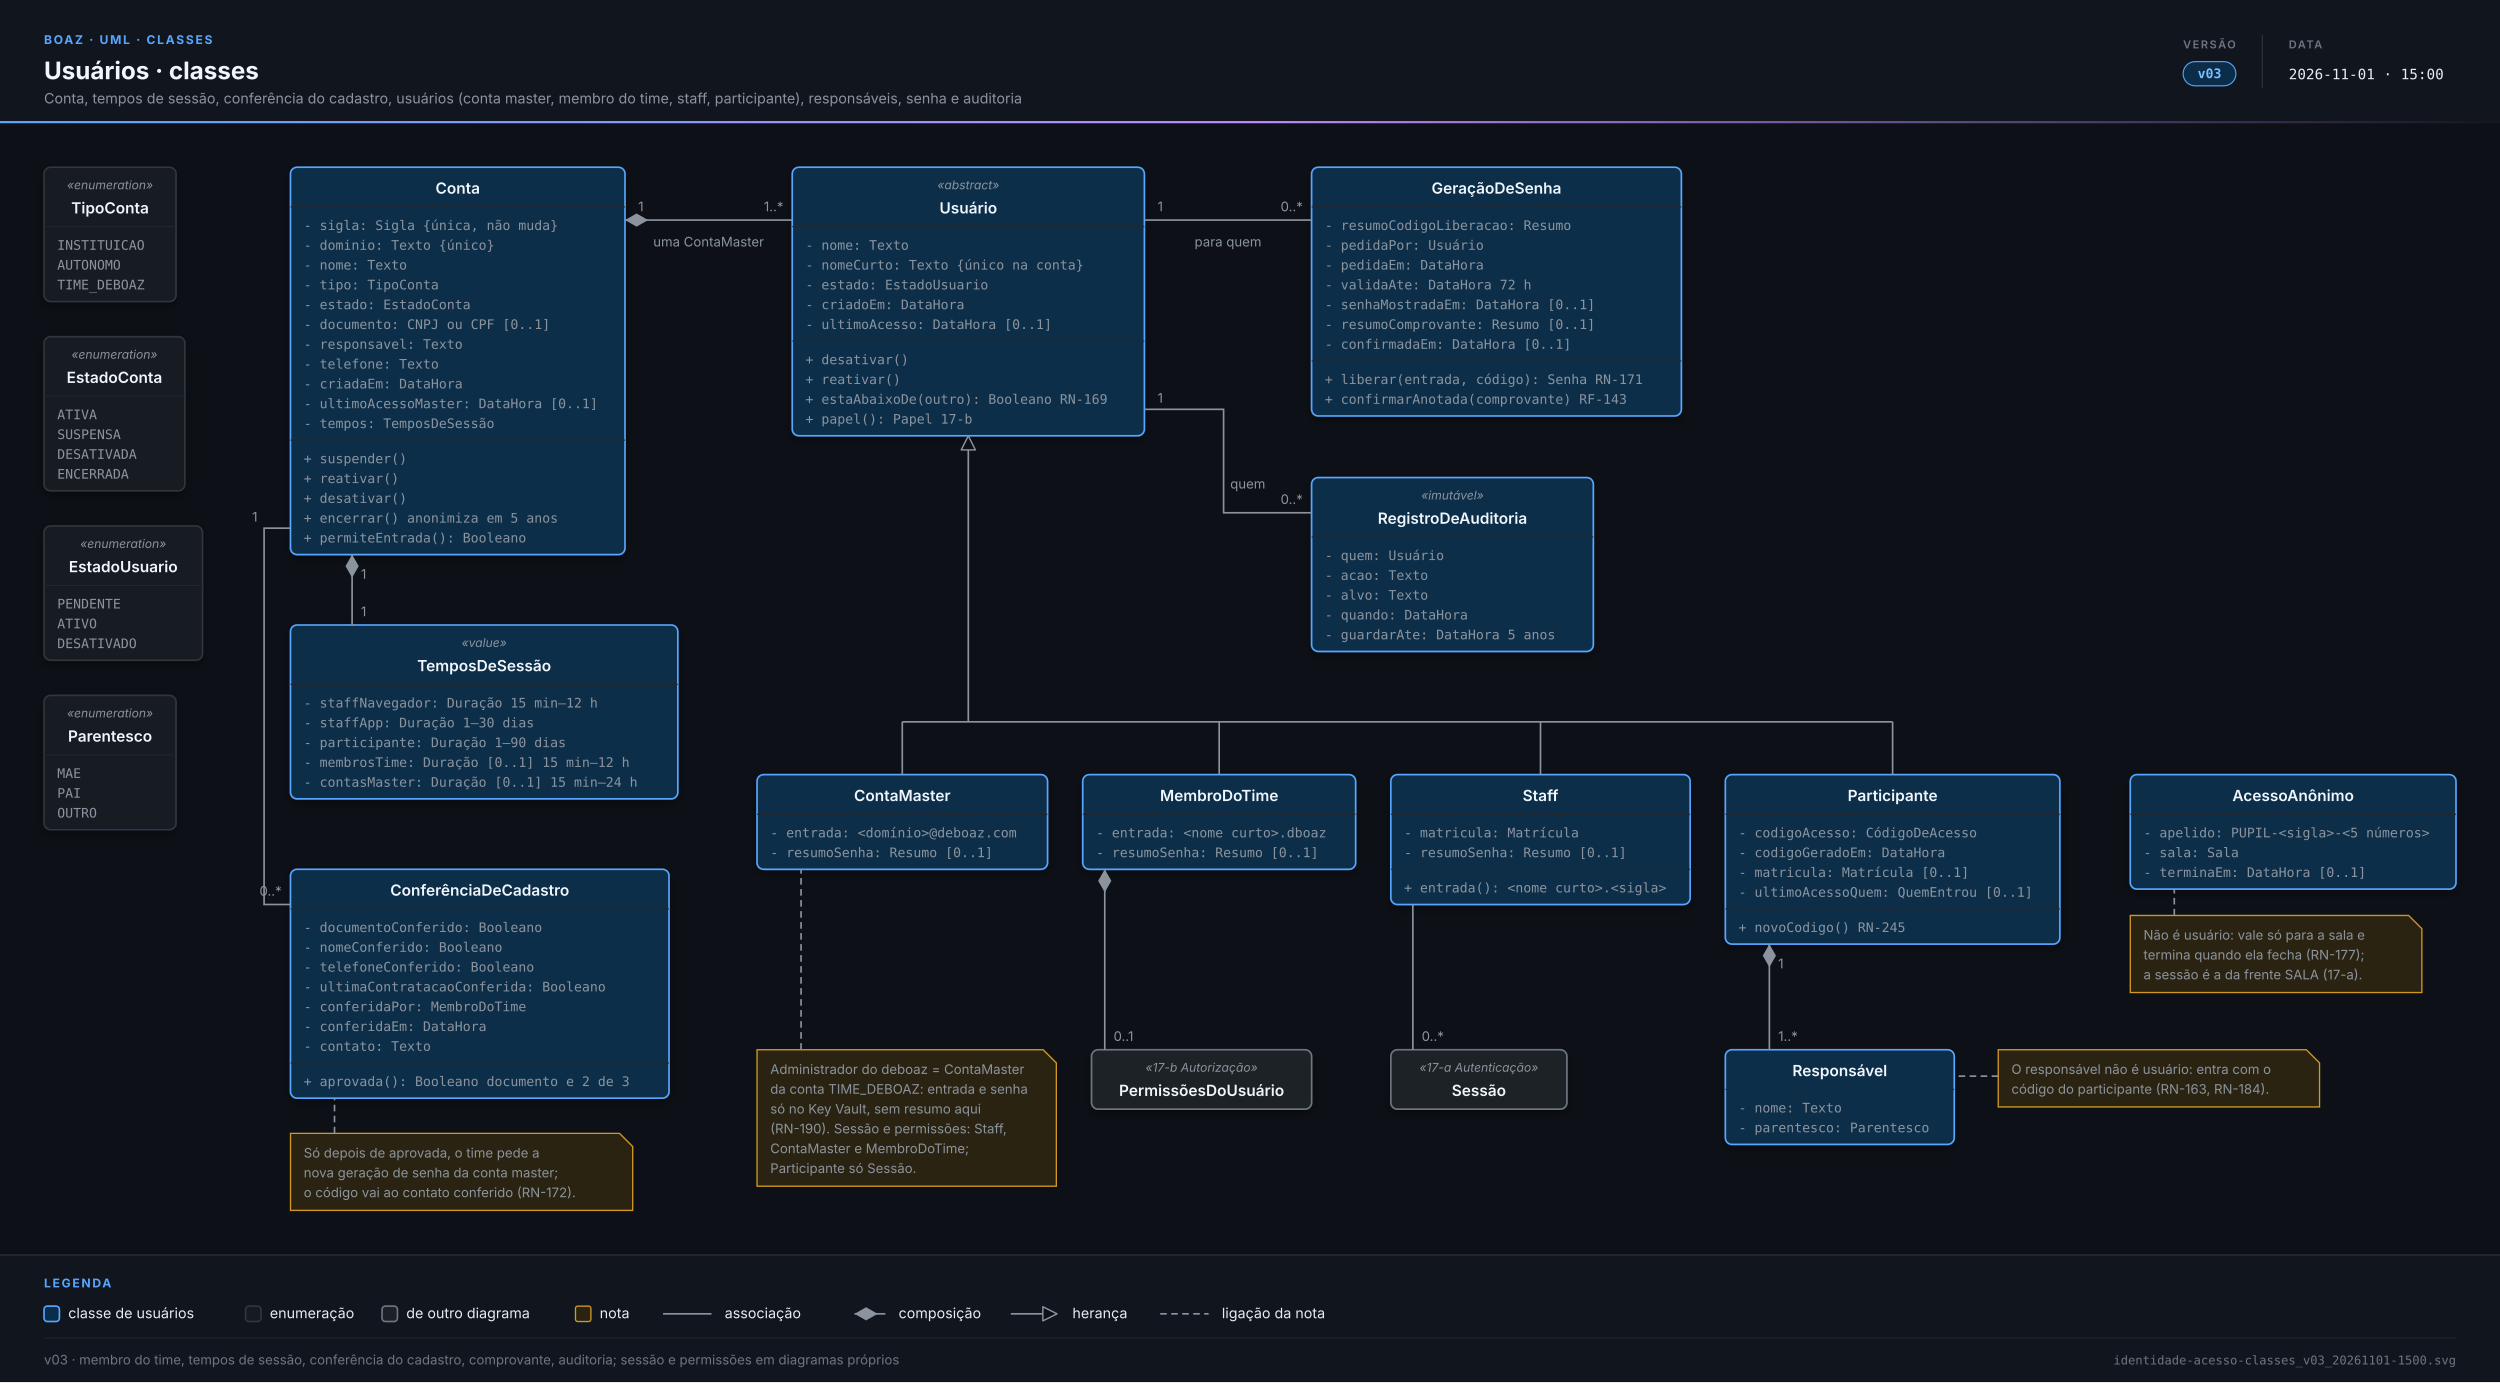
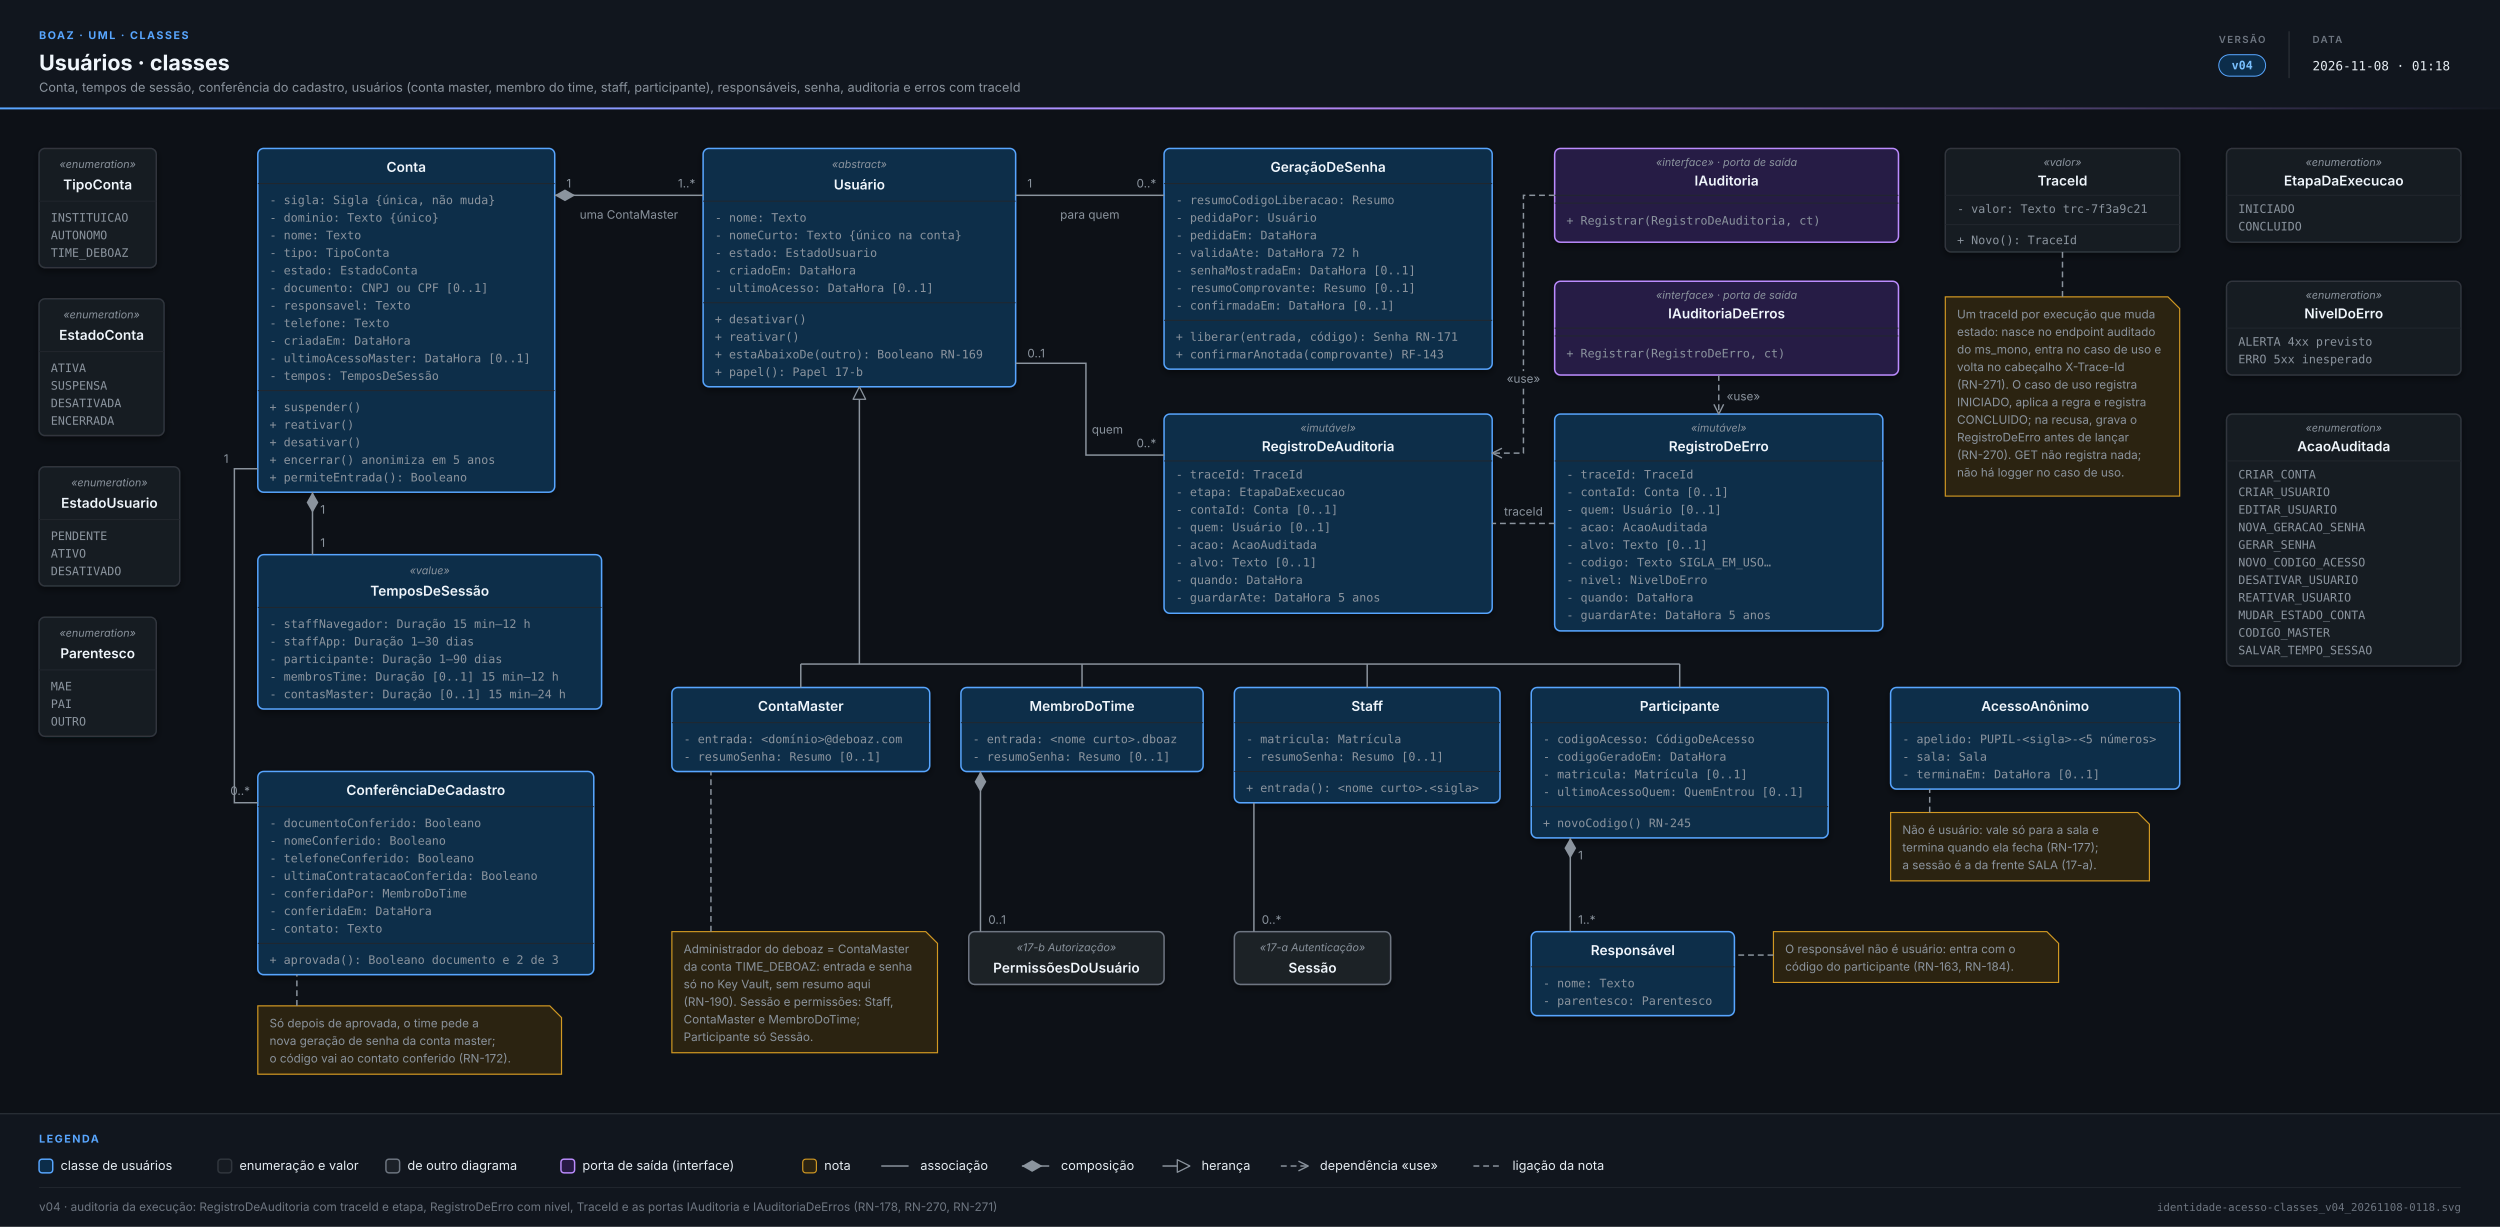
- <svg xmlns="http://www.w3.org/2000/svg" viewBox="0 0 2272 1256" width="2272" height="1256">
+ <svg xmlns="http://www.w3.org/2000/svg" viewBox="0 0 2560 1256" width="2560" height="1256">
  <style>
    /* ── base ─────────────────────────────────────────── */
    .bg            { fill: #0d1117; }
    :root          { background: #0d1117; } /* aberto sozinho no navegador, o fundo escuro cobre a janela toda */
    text           { font-family: Inter, "Segoe UI", Roboto, "Helvetica Neue", Helvetica, Arial, sans-serif; font-size: 13px; fill: #e6edf3; }
    .title         { font-size: 22px; font-weight: 700; fill: #f0f6fc; }
    .subtitle      { font-size: 13px; fill: #8b949e; }
    .section       { font-size: 12px; font-weight: 700; letter-spacing: 0.12em; fill: #58a6ff; }
    .label         { font-size: 13px; fill: #e6edf3; }
    .label-strong  { font-size: 14px; font-weight: 600; fill: #f0f6fc; }
    .label-underline { text-decoration: underline; }
    .muted         { font-size: 12px; fill: #8b949e; }
    .mono          { font-family: "JetBrains Mono", "SF Mono", Menlo, Consolas, monospace; font-size: 12px; fill: #8b949e; }
    .divider       { stroke: #21262d; stroke-width: 1; }
    .panel         { fill: #10151c; stroke: #21262d; stroke-width: 1; }

    /* ── nós: uma cor por papel, no máximo 4 por diagrama ── */
    .node          { fill: #161b22; stroke: #30363d; stroke-width: 1.5; }
    .node-face     { fill: #21262d; stroke: #30363d; stroke-width: 1.5; stroke-linejoin: round; }
    .node-blue     { fill: #0c2d4a; stroke: #58a6ff; stroke-width: 1.5; }
    .node-green    { fill: #0f2e1b; stroke: #3fb950; stroke-width: 1.5; }
    .node-purple   { fill: #271a45; stroke: #bc8cff; stroke-width: 1.5; }
    .node-orange   { fill: #3a2410; stroke: #f0883e; stroke-width: 1.5; }
    .node-red      { fill: #3b1219; stroke: #f85149; stroke-width: 1.5; }
    .node-external { fill: #1c2128; stroke: #6e7681; stroke-width: 1.5; }

    /* ── fronteiras (conta, região, rede, módulo) ─────── */
    .boundary       { fill: #161b22; fill-opacity: 0.35; stroke: #484f58; stroke-width: 1.2; stroke-dasharray: 6 4; }
    .boundary-label { font-size: 11px; font-weight: 600; letter-spacing: 0.08em; fill: #8b949e; }

    /* ── arestas e comunicação ─────────────────────────── */
    .edge          { fill: none; stroke: #8b949e; stroke-width: 1.5; }
    .edge-accent   { fill: none; stroke: #58a6ff; stroke-width: 1.8; }
    .edge-async    { stroke-dasharray: 6 4; }
    .edge-data     { stroke-dasharray: 1 5; stroke-linecap: round; stroke-width: 2.2; }
    .edge-label-bg { fill: #0d1117; }
    .arrow-head    { fill: #8b949e; }
    .arrow-accent  { fill: #58a6ff; }
    .lifeline      { stroke: #30363d; stroke-width: 1.2; stroke-dasharray: 4 4; }
    .chip          { fill: #21262d; stroke: #30363d; stroke-width: 1; }
    .chip-text     { font-family: "JetBrains Mono", "SF Mono", Menlo, Consolas, monospace; font-size: 11px; fill: #c9d1d9; }

    /* ── ícones neutros (#ic-*, #uml-*) ───────────────── */
    .ico           { fill: none; stroke: #c9d1d9; stroke-width: 1.5; stroke-linecap: round; stroke-linejoin: round; }
    .ico-fill      { fill: #c9d1d9; }
    .ico-solid     { fill: #161b22; stroke: #c9d1d9; stroke-width: 1.5; stroke-linejoin: round; }

    /* ── notação UML ───────────────────────────────────── */
    .ink           { fill: #e6edf3; }
    .ink-ring      { fill: none; stroke: #e6edf3; stroke-width: 1.5; }
    .node-note     { fill: #2b2311; stroke: #d29922; stroke-width: 1.2; }
    .uml-keyword   { font-size: 11px; font-style: italic; fill: #8b949e; }
    .activation    { fill: #21262d; stroke: #8b949e; stroke-width: 1.2; }
    .frame-tag     { fill: #21262d; stroke: #484f58; stroke-width: 1.2; }
    .frame-op      { font-size: 11px; font-weight: 700; fill: #c9d1d9; }
    .arrow-open    { fill: none; stroke: #8b949e; stroke-width: 1.4; stroke-linejoin: round; }
    .arrow-hollow  { fill: #0d1117; stroke: #8b949e; stroke-width: 1.2; stroke-linejoin: round; }

    /* ── marca d'água: topo e rodapé (seção 7) ────────── */
    .wm-band       { fill: #11161e; }
    .wm-accent     { fill: url(#marca-acento); }
    .wm-sep        { stroke: #30363d; stroke-width: 1; }
    .wm-frame      { fill: none; stroke: #30363d; stroke-width: 1; }
    .wm-eyebrow    { font-size: 11px; font-weight: 700; letter-spacing: 0.14em; fill: #58a6ff; }
    .wm-meta-label { font-size: 10px; font-weight: 600; letter-spacing: 0.14em; fill: #6e7681; }
    .wm-meta-value { font-family: "JetBrains Mono", "SF Mono", Menlo, Consolas, monospace; font-size: 13px; fill: #e6edf3; }
    .wm-badge      { fill: #0c2d4a; stroke: #58a6ff; stroke-width: 1; }
    .wm-badge-text { font-family: "JetBrains Mono", "SF Mono", Menlo, Consolas, monospace; font-size: 12px; font-weight: 700; fill: #79c0ff; }
    .wm-file       { font-family: "JetBrains Mono", "SF Mono", Menlo, Consolas, monospace; font-size: 11px; fill: #6e7681; }
    .footer        { font-size: 12px; fill: #6e7681; }
  </style>
  <defs>
    <marker id="seta" viewBox="0 0 10 10" refX="9" refY="5" markerWidth="7" markerHeight="7" orient="auto-start-reverse">
      <path d="M0,0 L10,5 L0,10 z" class="arrow-head" />
    </marker>
    <marker id="seta-destaque" viewBox="0 0 10 10" refX="9" refY="5" markerWidth="7" markerHeight="7" orient="auto-start-reverse">
      <path d="M0,0 L10,5 L0,10 z" class="arrow-accent" />
    </marker>
    <marker id="seta-aberta" viewBox="-1 -1 12 12" refX="10" refY="5" markerWidth="8" markerHeight="8" orient="auto-start-reverse">
      <path d="M0,0 L10,5 L0,10" class="arrow-open" />
    </marker>
    <marker id="heranca" viewBox="-1 -1 14 14" refX="12" refY="6" markerWidth="10" markerHeight="10" orient="auto-start-reverse">
      <path d="M0,0 L12,6 L0,12 z" class="arrow-hollow" />
    </marker>
    <marker id="extensao" viewBox="-1 -1 14 14" refX="12" refY="6" markerWidth="10" markerHeight="10" orient="auto-start-reverse">
      <path d="M0,0 L12,6 L0,12 z" class="arrow-head" />
    </marker>
    <marker id="composicao" viewBox="-1 -1 16 10" refX="14" refY="4" markerWidth="16" markerHeight="11" orient="auto-start-reverse">
      <path d="M0,4 L7,0 L14,4 L7,8 z" class="arrow-head" />
    </marker>
    <marker id="agregacao" viewBox="-1 -1 16 10" refX="14" refY="4" markerWidth="16" markerHeight="11" orient="auto-start-reverse">
      <path d="M0,4 L7,0 L14,4 L7,8 z" class="arrow-hollow" />
    </marker>
    <marker id="er-um" viewBox="0 0 16 12" refX="16" refY="6" markerWidth="16" markerHeight="12" markerUnits="userSpaceOnUse" orient="auto-start-reverse">
      <path d="M6,0 V12 M10,0 V12" class="arrow-open" />
    </marker>
    <marker id="er-muitos" viewBox="0 0 16 12" refX="16" refY="6" markerWidth="16" markerHeight="12" markerUnits="userSpaceOnUse" orient="auto-start-reverse">
      <path d="M4,0 V12 M6,6 L16,0 M6,6 L16,12" class="arrow-open" />
    </marker>
    <filter id="sombra" x="-10%" y="-10%" width="120%" height="140%">
      <feDropShadow dx="0" dy="3" stdDeviation="4" flood-color="#000000" flood-opacity="0.45" />
    </filter>
    <linearGradient id="marca-acento" x1="0" y1="0" x2="1" y2="0">
      <stop offset="0" stop-color="#58a6ff" />
      <stop offset="0.5" stop-color="#bc8cff" />
      <stop offset="1" stop-color="#bc8cff" stop-opacity="0" />
    </linearGradient>
  </defs>
-   <rect class="bg" x="0" y="0" width="2272" height="1256" />
+   <rect class="bg" x="0" y="0" width="2560" height="1256" />
  <g id="marca-topo">
-     <rect class="wm-band" x="0" y="0" width="2272" height="112" />
-     <rect class="wm-accent" x="0" y="110" width="2272" height="2" />
+     <rect class="wm-band" x="0" y="0" width="2560" height="112" />
+     <rect class="wm-accent" x="0" y="110" width="2560" height="2" />
    <text class="wm-eyebrow" x="40" y="40">BOAZ · UML · CLASSES</text>
    <text class="title" x="40" y="72">Usuários · classes</text>
-     <text class="subtitle" x="40" y="94">Conta, tempos de sessão, conferência do cadastro, usuários (conta master, membro do time, staff, participante), responsáveis, senha e auditoria</text>
-     <text class="wm-meta-label" x="1984" y="44">VERSÃO</text>
-     <rect class="wm-badge" x="1984" y="56" width="48" height="22" rx="11" />
-     <text class="wm-badge-text" x="2008" y="71" text-anchor="middle">v03</text>
-     <line class="wm-sep" x1="2056" y1="32" x2="2056" y2="80" />
-     <text class="wm-meta-label" x="2080" y="44">DATA</text>
-     <text class="wm-meta-value" x="2080" y="72">2026-11-01 · 15:00</text>
+     <text class="subtitle" x="40" y="94">Conta, tempos de sessão, conferência do cadastro, usuários (conta master, membro do time, staff, participante), responsáveis, senha, auditoria e erros com traceId</text>
+     <text class="wm-meta-label" x="2272" y="44">VERSÃO</text>
+     <rect class="wm-badge" x="2272" y="56" width="48" height="22" rx="11" />
+     <text class="wm-badge-text" x="2296" y="71" text-anchor="middle">v04</text>
+     <line class="wm-sep" x1="2344" y1="32" x2="2344" y2="80" />
+     <text class="wm-meta-label" x="2368" y="44">DATA</text>
+     <text class="wm-meta-value" x="2368" y="72">2026-11-08 · 01:18</text>
  </g>
  <g id="desenho" transform="translate(0,152)">
    <g id="tipo-conta" filter="url(#sombra)">
      <rect class="node" x="40" y="0" width="120" height="122" rx="6" />
    </g>
    <text class="uml-keyword" x="100.0" y="20" text-anchor="middle">«enumeration»</text>
    <text class="label-strong" x="100.0" y="42" text-anchor="middle">TipoConta</text>
    <line class="divider" x1="40" y1="54" x2="160" y2="54" />
    <text class="mono" x="52" y="75">INSTITUICAO</text>
    <text class="mono" x="52" y="93">AUTONOMO</text>
    <text class="mono" x="52" y="111">TIME_DEBOAZ</text>
    <g id="estado-conta" filter="url(#sombra)">
      <rect class="node" x="40" y="154" width="128" height="140" rx="6" />
    </g>
    <text class="uml-keyword" x="104.0" y="174" text-anchor="middle">«enumeration»</text>
    <text class="label-strong" x="104.0" y="196" text-anchor="middle">EstadoConta</text>
    <line class="divider" x1="40" y1="208" x2="168" y2="208" />
    <text class="mono" x="52" y="229">ATIVA</text>
    <text class="mono" x="52" y="247">SUSPENSA</text>
    <text class="mono" x="52" y="265">DESATIVADA</text>
    <text class="mono" x="52" y="283">ENCERRADA</text>
    <g id="estado-usuario" filter="url(#sombra)">
      <rect class="node" x="40" y="326" width="144" height="122" rx="6" />
    </g>
    <text class="uml-keyword" x="112.0" y="346" text-anchor="middle">«enumeration»</text>
    <text class="label-strong" x="112.0" y="368" text-anchor="middle">EstadoUsuario</text>
    <line class="divider" x1="40" y1="380" x2="184" y2="380" />
    <text class="mono" x="52" y="401">PENDENTE</text>
    <text class="mono" x="52" y="419">ATIVO</text>
    <text class="mono" x="52" y="437">DESATIVADO</text>
    <g id="parentesco" filter="url(#sombra)">
      <rect class="node" x="40" y="480" width="120" height="122" rx="6" />
    </g>
    <text class="uml-keyword" x="100.0" y="500" text-anchor="middle">«enumeration»</text>
    <text class="label-strong" x="100.0" y="522" text-anchor="middle">Parentesco</text>
    <line class="divider" x1="40" y1="534" x2="160" y2="534" />
    <text class="mono" x="52" y="555">MAE</text>
    <text class="mono" x="52" y="573">PAI</text>
    <text class="mono" x="52" y="591">OUTRO</text>
    <g id="conta" filter="url(#sombra)">
      <rect class="node-blue" x="264" y="0" width="304" height="352" rx="6" />
    </g>
    <text class="label-strong" x="416.0" y="24" text-anchor="middle">Conta</text>
    <line class="divider" x1="264" y1="36" x2="568" y2="36" />
    <text class="mono" x="276" y="57">- sigla: Sigla {única, não muda}</text>
    <text class="mono" x="276" y="75">- dominio: Texto {único}</text>
    <text class="mono" x="276" y="93">- nome: Texto</text>
    <text class="mono" x="276" y="111">- tipo: TipoConta</text>
    <text class="mono" x="276" y="129">- estado: EstadoConta</text>
    <text class="mono" x="276" y="147">- documento: CNPJ ou CPF [0..1]</text>
    <text class="mono" x="276" y="165">- responsavel: Texto</text>
    <text class="mono" x="276" y="183">- telefone: Texto</text>
    <text class="mono" x="276" y="201">- criadaEm: DataHora</text>
    <text class="mono" x="276" y="219">- ultimoAcessoMaster: DataHora [0..1]</text>
    <text class="mono" x="276" y="237">- tempos: TemposDeSessão</text>
    <line class="divider" x1="264" y1="248" x2="568" y2="248" />
    <text class="mono" x="276" y="269">+ suspender()</text>
    <text class="mono" x="276" y="287">+ reativar()</text>
    <text class="mono" x="276" y="305">+ desativar()</text>
    <text class="mono" x="276" y="323">+ encerrar()  anonimiza em 5 anos</text>
    <text class="mono" x="276" y="341">+ permiteEntrada(): Booleano</text>
    <g id="tempos" filter="url(#sombra)">
      <rect class="node-blue" x="264" y="416" width="352" height="158" rx="6" />
    </g>
    <text class="uml-keyword" x="440.0" y="436" text-anchor="middle">«value»</text>
    <text class="label-strong" x="440.0" y="458" text-anchor="middle">TemposDeSessão</text>
    <line class="divider" x1="264" y1="470" x2="616" y2="470" />
    <text class="mono" x="276" y="491">- staffNavegador: Duração  15 min–12 h</text>
    <text class="mono" x="276" y="509">- staffApp: Duração  1–30 dias</text>
    <text class="mono" x="276" y="527">- participante: Duração  1–90 dias</text>
    <text class="mono" x="276" y="545">- membrosTime: Duração [0..1]  15 min–12 h</text>
    <text class="mono" x="276" y="563">- contasMaster: Duração [0..1]  15 min–24 h</text>
    <g id="conferencia" filter="url(#sombra)">
      <rect class="node-blue" x="264" y="638" width="344" height="208" rx="6" />
    </g>
    <text class="label-strong" x="436.0" y="662" text-anchor="middle">ConferênciaDeCadastro</text>
    <line class="divider" x1="264" y1="674" x2="608" y2="674" />
    <text class="mono" x="276" y="695">- documentoConferido: Booleano</text>
    <text class="mono" x="276" y="713">- nomeConferido: Booleano</text>
    <text class="mono" x="276" y="731">- telefoneConferido: Booleano</text>
    <text class="mono" x="276" y="749">- ultimaContratacaoConferida: Booleano</text>
    <text class="mono" x="276" y="767">- conferidaPor: MembroDoTime</text>
    <text class="mono" x="276" y="785">- conferidaEm: DataHora</text>
    <text class="mono" x="276" y="803">- contato: Texto</text>
    <line class="divider" x1="264" y1="814" x2="608" y2="814" />
    <text class="mono" x="276" y="835">+ aprovada(): Booleano  documento e 2 de 3</text>
    <g id="usuario" filter="url(#sombra)">
      <rect class="node-blue" x="720" y="0" width="320" height="244" rx="6" />
    </g>
    <text class="uml-keyword" x="880.0" y="20" text-anchor="middle">«abstract»</text>
    <text class="label-strong" x="880.0" y="42" text-anchor="middle">Usuário</text>
    <line class="divider" x1="720" y1="54" x2="1040" y2="54" />
    <text class="mono" x="732" y="75">- nome: Texto</text>
    <text class="mono" x="732" y="93">- nomeCurto: Texto {único na conta}</text>
    <text class="mono" x="732" y="111">- estado: EstadoUsuario</text>
    <text class="mono" x="732" y="129">- criadoEm: DataHora</text>
    <text class="mono" x="732" y="147">- ultimoAcesso: DataHora [0..1]</text>
    <line class="divider" x1="720" y1="158" x2="1040" y2="158" />
    <text class="mono" x="732" y="179">+ desativar()</text>
    <text class="mono" x="732" y="197">+ reativar()</text>
    <text class="mono" x="732" y="215">+ estaAbaixoDe(outro): Booleano  RN-169</text>
    <text class="mono" x="732" y="233">+ papel(): Papel  17-b</text>
    <g id="geracao" filter="url(#sombra)">
      <rect class="node-blue" x="1192" y="0" width="336" height="226" rx="6" />
    </g>
    <text class="label-strong" x="1360.0" y="24" text-anchor="middle">GeraçãoDeSenha</text>
    <line class="divider" x1="1192" y1="36" x2="1528" y2="36" />
    <text class="mono" x="1204" y="57">- resumoCodigoLiberacao: Resumo</text>
    <text class="mono" x="1204" y="75">- pedidaPor: Usuário</text>
    <text class="mono" x="1204" y="93">- pedidaEm: DataHora</text>
    <text class="mono" x="1204" y="111">- validaAte: DataHora  72 h</text>
    <text class="mono" x="1204" y="129">- senhaMostradaEm: DataHora [0..1]</text>
    <text class="mono" x="1204" y="147">- resumoComprovante: Resumo [0..1]</text>
    <text class="mono" x="1204" y="165">- confirmadaEm: DataHora [0..1]</text>
    <line class="divider" x1="1192" y1="176" x2="1528" y2="176" />
    <text class="mono" x="1204" y="197">+ liberar(entrada, código): Senha  RN-171</text>
    <text class="mono" x="1204" y="215">+ confirmarAnotada(comprovante)  RF-143</text>
    <g id="auditoria" filter="url(#sombra)">
-       <rect class="node-blue" x="1192" y="282" width="256" height="158" rx="6" />
-     </g>
-     <text class="uml-keyword" x="1320.0" y="302" text-anchor="middle">«imutável»</text>
-     <text class="label-strong" x="1320.0" y="324" text-anchor="middle">RegistroDeAuditoria</text>
-     <line class="divider" x1="1192" y1="336" x2="1448" y2="336" />
-     <text class="mono" x="1204" y="357">- quem: Usuário</text>
-     <text class="mono" x="1204" y="375">- acao: Texto</text>
-     <text class="mono" x="1204" y="393">- alvo: Texto</text>
-     <text class="mono" x="1204" y="411">- quando: DataHora</text>
-     <text class="mono" x="1204" y="429">- guardarAte: DataHora  5 anos</text>
+       <rect class="node-blue" x="1192" y="272" width="336" height="204" rx="6" />
+     </g>
+     <text class="uml-keyword" x="1360.0" y="290" text-anchor="middle">«imutável»</text>
+     <text class="label-strong" x="1360.0" y="310" text-anchor="middle">RegistroDeAuditoria</text>
+     <line class="divider" x1="1192" y1="320" x2="1528" y2="320" />
+     <text class="mono" x="1204" y="338">- traceId: TraceId</text>
+     <text class="mono" x="1204" y="356">- etapa: EtapaDaExecucao</text>
+     <text class="mono" x="1204" y="374">- contaId: Conta [0..1]</text>
+     <text class="mono" x="1204" y="392">- quem: Usuário [0..1]</text>
+     <text class="mono" x="1204" y="410">- acao: AcaoAuditada</text>
+     <text class="mono" x="1204" y="428">- alvo: Texto [0..1]</text>
+     <text class="mono" x="1204" y="446">- quando: DataHora</text>
+     <text class="mono" x="1204" y="464">- guardarAte: DataHora  5 anos</text>
+     <g id="registro-erro" filter="url(#sombra)">
+       <rect class="node-blue" x="1592" y="272" width="336" height="222" rx="6" />
+     </g>
+     <text class="uml-keyword" x="1760.0" y="290" text-anchor="middle">«imutável»</text>
+     <text class="label-strong" x="1760.0" y="310" text-anchor="middle">RegistroDeErro</text>
+     <line class="divider" x1="1592" y1="320" x2="1928" y2="320" />
+     <text class="mono" x="1604" y="338">- traceId: TraceId</text>
+     <text class="mono" x="1604" y="356">- contaId: Conta [0..1]</text>
+     <text class="mono" x="1604" y="374">- quem: Usuário [0..1]</text>
+     <text class="mono" x="1604" y="392">- acao: AcaoAuditada</text>
+     <text class="mono" x="1604" y="410">- alvo: Texto [0..1]</text>
+     <text class="mono" x="1604" y="428">- codigo: Texto  SIGLA_EM_USO…</text>
+     <text class="mono" x="1604" y="446">- nivel: NivelDoErro</text>
+     <text class="mono" x="1604" y="464">- quando: DataHora</text>
+     <text class="mono" x="1604" y="482">- guardarAte: DataHora  5 anos</text>
+     <g id="porta-auditoria" filter="url(#sombra)">
+       <rect class="node-purple" x="1592" y="0" width="352" height="96" rx="6" />
+     </g>
+     <text class="uml-keyword" x="1768.0" y="18" text-anchor="middle">«interface» · porta de saída</text>
+     <text class="label-strong" x="1768.0" y="38" text-anchor="middle">IAuditoria</text>
+     <line class="divider" x1="1592" y1="48" x2="1944" y2="48" />
+     <line class="divider" x1="1592" y1="56" x2="1944" y2="56" />
+     <text class="mono" x="1604" y="78">+ Registrar(RegistroDeAuditoria, ct)</text>
+     <g id="porta-auditoria-erros" filter="url(#sombra)">
+       <rect class="node-purple" x="1592" y="136" width="352" height="96" rx="6" />
+     </g>
+     <text class="uml-keyword" x="1768.0" y="154" text-anchor="middle">«interface» · porta de saída</text>
+     <text class="label-strong" x="1768.0" y="174" text-anchor="middle">IAuditoriaDeErros</text>
+     <line class="divider" x1="1592" y1="184" x2="1944" y2="184" />
+     <line class="divider" x1="1592" y1="192" x2="1944" y2="192" />
+     <text class="mono" x="1604" y="214">+ Registrar(RegistroDeErro, ct)</text>
+     <g id="trace-id" filter="url(#sombra)">
+       <rect class="node" x="1992" y="0" width="240" height="106" rx="6" />
+     </g>
+     <text class="uml-keyword" x="2112.0" y="18" text-anchor="middle">«valor»</text>
+     <text class="label-strong" x="2112.0" y="38" text-anchor="middle">TraceId</text>
+     <line class="divider" x1="1992" y1="48" x2="2232" y2="48" />
+     <text class="mono" x="2004" y="66">- valor: Texto  trc-7f3a9c21</text>
+     <line class="divider" x1="1992" y1="78" x2="2232" y2="78" />
+     <text class="mono" x="2004" y="98">+ Novo(): TraceId</text>
+     <g id="etapa-execucao" filter="url(#sombra)">
+       <rect class="node" x="2280" y="0" width="240" height="96" rx="6" />
+     </g>
+     <text class="uml-keyword" x="2400.0" y="18" text-anchor="middle">«enumeration»</text>
+     <text class="label-strong" x="2400.0" y="38" text-anchor="middle">EtapaDaExecucao</text>
+     <line class="divider" x1="2280" y1="48" x2="2520" y2="48" />
+     <text class="mono" x="2292" y="66">INICIADO</text>
+     <text class="mono" x="2292" y="84">CONCLUIDO</text>
+     <g id="nivel-erro" filter="url(#sombra)">
+       <rect class="node" x="2280" y="136" width="240" height="96" rx="6" />
+     </g>
+     <text class="uml-keyword" x="2400.0" y="154" text-anchor="middle">«enumeration»</text>
+     <text class="label-strong" x="2400.0" y="174" text-anchor="middle">NivelDoErro</text>
+     <line class="divider" x1="2280" y1="184" x2="2520" y2="184" />
+     <text class="mono" x="2292" y="202">ALERTA  4xx previsto</text>
+     <text class="mono" x="2292" y="220">ERRO  5xx inesperado</text>
+     <g id="acao-auditada" filter="url(#sombra)">
+       <rect class="node" x="2280" y="272" width="240" height="258" rx="6" />
+     </g>
+     <text class="uml-keyword" x="2400.0" y="290" text-anchor="middle">«enumeration»</text>
+     <text class="label-strong" x="2400.0" y="310" text-anchor="middle">AcaoAuditada</text>
+     <line class="divider" x1="2280" y1="320" x2="2520" y2="320" />
+     <text class="mono" x="2292" y="338">CRIAR_CONTA</text>
+     <text class="mono" x="2292" y="356">CRIAR_USUARIO</text>
+     <text class="mono" x="2292" y="374">EDITAR_USUARIO</text>
+     <text class="mono" x="2292" y="392">NOVA_GERACAO_SENHA</text>
+     <text class="mono" x="2292" y="410">GERAR_SENHA</text>
+     <text class="mono" x="2292" y="428">NOVO_CODIGO_ACESSO</text>
+     <text class="mono" x="2292" y="446">DESATIVAR_USUARIO</text>
+     <text class="mono" x="2292" y="464">REATIVAR_USUARIO</text>
+     <text class="mono" x="2292" y="482">MUDAR_ESTADO_CONTA</text>
+     <text class="mono" x="2292" y="500">CODIGO_MASTER</text>
+     <text class="mono" x="2292" y="518">SALVAR_TEMPO_SESSAO</text>
+     <path class="edge edge-async" d="M1592,48 L1560,48 L1560,312 L1528,312" marker-end="url(#seta-aberta)" />
+     <rect class="edge-label-bg" x="1534" y="228" width="52" height="16" />
+     <text class="muted" x="1560" y="240" text-anchor="middle">«use»</text>
+     <path class="edge edge-async" d="M1760,232 L1760,272" marker-end="url(#seta-aberta)" />
+     <text class="muted" x="1768" y="258" text-anchor="start">«use»</text>
+     <path class="edge edge-async" d="M1592,384 L1528,384" />
+     <rect class="edge-label-bg" x="1534" y="364" width="52" height="16" />
+     <text class="muted" x="1560" y="376" text-anchor="middle">traceId</text>
+     <path class="node-note" d="M1992,152 H2220 L2232,164 V356 H1992 Z" />
+     <text class="muted" x="2004" y="174" text-anchor="start">Um traceId por execução que muda</text>
+     <text class="muted" x="2004" y="192" text-anchor="start">estado: nasce no endpoint auditado</text>
+     <text class="muted" x="2004" y="210" text-anchor="start">do ms_mono, entra no caso de uso e</text>
+     <text class="muted" x="2004" y="228" text-anchor="start">volta no cabeçalho X-Trace-Id</text>
+     <text class="muted" x="2004" y="246" text-anchor="start">(RN-271). O caso de uso registra</text>
+     <text class="muted" x="2004" y="264" text-anchor="start">INICIADO, aplica a regra e registra</text>
+     <text class="muted" x="2004" y="282" text-anchor="start">CONCLUIDO; na recusa, grava o</text>
+     <text class="muted" x="2004" y="300" text-anchor="start">RegistroDeErro antes de lançar</text>
+     <text class="muted" x="2004" y="318" text-anchor="start">(RN-270). GET não registra nada;</text>
+     <text class="muted" x="2004" y="336" text-anchor="start">não há logger no caso de uso.</text>
+     <path class="edge edge-async" d="M2112,152 L2112,106" />
    <g id="master" filter="url(#sombra)">
      <rect class="node-blue" x="688" y="552" width="264" height="86" rx="6" />
    </g>
    <text class="label-strong" x="820.0" y="576" text-anchor="middle">ContaMaster</text>
    <line class="divider" x1="688" y1="588" x2="952" y2="588" />
    <text class="mono" x="700" y="609">- entrada: &lt;domínio&gt;@deboaz.com</text>
    <text class="mono" x="700" y="627">- resumoSenha: Resumo [0..1]</text>
    <g id="membro" filter="url(#sombra)">
      <rect class="node-blue" x="984" y="552" width="248" height="86" rx="6" />
    </g>
    <text class="label-strong" x="1108.0" y="576" text-anchor="middle">MembroDoTime</text>
    <line class="divider" x1="984" y1="588" x2="1232" y2="588" />
    <text class="mono" x="996" y="609">- entrada: &lt;nome curto&gt;.dboaz</text>
    <text class="mono" x="996" y="627">- resumoSenha: Resumo [0..1]</text>
    <g id="staff" filter="url(#sombra)">
      <rect class="node-blue" x="1264" y="552" width="272" height="118" rx="6" />
    </g>
    <text class="label-strong" x="1400.0" y="576" text-anchor="middle">Staff</text>
    <line class="divider" x1="1264" y1="588" x2="1536" y2="588" />
    <text class="mono" x="1276" y="609">- matricula: Matrícula</text>
    <text class="mono" x="1276" y="627">- resumoSenha: Resumo [0..1]</text>
    <line class="divider" x1="1264" y1="638" x2="1536" y2="638" />
    <text class="mono" x="1276" y="659">+ entrada(): &lt;nome curto&gt;.&lt;sigla&gt;</text>
    <g id="participante" filter="url(#sombra)">
      <rect class="node-blue" x="1568" y="552" width="304" height="154" rx="6" />
    </g>
    <text class="label-strong" x="1720.0" y="576" text-anchor="middle">Participante</text>
    <line class="divider" x1="1568" y1="588" x2="1872" y2="588" />
    <text class="mono" x="1580" y="609">- codigoAcesso: CódigoDeAcesso</text>
    <text class="mono" x="1580" y="627">- codigoGeradoEm: DataHora</text>
    <text class="mono" x="1580" y="645">- matricula: Matrícula [0..1]</text>
    <text class="mono" x="1580" y="663">- ultimoAcessoQuem: QuemEntrou [0..1]</text>
    <line class="divider" x1="1568" y1="674" x2="1872" y2="674" />
    <text class="mono" x="1580" y="695">+ novoCodigo()  RN-245</text>
-     <path class="edge" d="M820,552 L820,504" />
-     <path class="edge" d="M1108,552 L1108,504" />
-     <path class="edge" d="M1400,552 L1400,504" />
-     <path class="edge" d="M1720,552 L1720,504" />
-     <path class="edge" d="M820,504 L1720,504" />
-     <path class="edge" d="M880,504 L880,244" marker-end="url(#heranca)" />
+     <path class="edge" d="M820,552 L820,528" />
+     <path class="edge" d="M1108,552 L1108,528" />
+     <path class="edge" d="M1400,552 L1400,528" />
+     <path class="edge" d="M1720,552 L1720,528" />
+     <path class="edge" d="M820,528 L1720,528" />
+     <path class="edge" d="M880,528 L880,244" marker-end="url(#heranca)" />
    <g id="responsavel" filter="url(#sombra)">
      <rect class="node-blue" x="1568" y="802" width="208" height="86" rx="6" />
    </g>
    <text class="label-strong" x="1672.0" y="826" text-anchor="middle">Responsável</text>
    <line class="divider" x1="1568" y1="838" x2="1776" y2="838" />
    <text class="mono" x="1580" y="859">- nome: Texto</text>
    <text class="mono" x="1580" y="877">- parentesco: Parentesco</text>
    <g id="anonimo" filter="url(#sombra)">
      <rect class="node-blue" x="1936" y="552" width="296" height="104" rx="6" />
    </g>
    <text class="label-strong" x="2084.0" y="576" text-anchor="middle">AcessoAnônimo</text>
    <line class="divider" x1="1936" y1="588" x2="2232" y2="588" />
    <text class="mono" x="1948" y="609">- apelido: PUPIL-&lt;sigla&gt;-&lt;5 números&gt;</text>
    <text class="mono" x="1948" y="627">- sala: Sala</text>
    <text class="mono" x="1948" y="645">- terminaEm: DataHora [0..1]</text>
    <g id="sessao" filter="url(#sombra)">
      <rect class="node-external" x="1264" y="802" width="160" height="54" rx="6" />
    </g>
    <text class="uml-keyword" x="1344.0" y="822" text-anchor="middle">«17-a Autenticação»</text>
    <text class="label-strong" x="1344.0" y="844" text-anchor="middle">Sessão</text>
    <g id="permissoes" filter="url(#sombra)">
      <rect class="node-external" x="992" y="802" width="200" height="54" rx="6" />
    </g>
    <text class="uml-keyword" x="1092.0" y="822" text-anchor="middle">«17-b Autorização»</text>
    <text class="label-strong" x="1092.0" y="844" text-anchor="middle">PermissõesDoUsuário</text>
    <path class="edge" d="M568,48 L720,48" marker-start="url(#composicao)" />
    <text class="muted" x="580" y="40" text-anchor="start">1</text>
    <text class="muted" x="712" y="40" text-anchor="end">1..*</text>
    <text class="muted" x="644" y="72" text-anchor="middle">uma ContaMaster</text>
    <path class="edge" d="M320,352 L320,416" marker-start="url(#composicao)" />
    <text class="muted" x="328" y="374" text-anchor="start">1</text>
    <text class="muted" x="328" y="408" text-anchor="start">1</text>
    <path class="edge" d="M264,328 L240,328 L240,670 L264,670" />
    <text class="muted" x="234" y="322" text-anchor="end">1</text>
    <text class="muted" x="256" y="662" text-anchor="end">0..*</text>
    <path class="edge" d="M1040,48 L1192,48" />
    <text class="muted" x="1052" y="40" text-anchor="start">1</text>
    <text class="muted" x="1184" y="40" text-anchor="end">0..*</text>
    <text class="muted" x="1116" y="72" text-anchor="middle">para quem</text>
    <path class="edge" d="M1040,220 L1112,220 L1112,314 L1192,314" />
-     <text class="muted" x="1052" y="214" text-anchor="start">1</text>
+     <text class="muted" x="1052" y="214" text-anchor="start">0..1</text>
    <text class="muted" x="1184" y="306" text-anchor="end">0..*</text>
    <text class="muted" x="1118" y="292" text-anchor="start">quem</text>
    <path class="edge" d="M1608,706 L1608,802" marker-start="url(#composicao)" />
    <text class="muted" x="1616" y="728" text-anchor="start">1</text>
    <text class="muted" x="1616" y="794" text-anchor="start">1..*</text>
    <path class="edge" d="M1284,670 L1284,802" />
    <text class="muted" x="1292" y="794" text-anchor="start">0..*</text>
    <path class="edge" d="M1004,638 L1004,802" marker-start="url(#composicao)" />
    <text class="muted" x="1012" y="794" text-anchor="start">0..1</text>
    <path class="node-note" d="M1816,802 H2096 L2108,814 V854 H1816 Z" />
    <text class="muted" x="1828" y="824" text-anchor="start">O responsável não é usuário: entra com o</text>
    <text class="muted" x="1828" y="842" text-anchor="start">código do participante (RN-163, RN-184).</text>
    <path class="edge edge-async" d="M1816,826 L1776,826" />
    <path class="node-note" d="M1936,680 H2189 L2201,692 V750 H1936 Z" />
    <text class="muted" x="1948" y="702" text-anchor="start">Não é usuário: vale só para a sala e</text>
    <text class="muted" x="1948" y="720" text-anchor="start">termina quando ela fecha (RN-177);</text>
    <text class="muted" x="1948" y="738" text-anchor="start">a sessão é a da frente SALA (17-a).</text>
    <path class="edge edge-async" d="M1976,680 L1976,656" />
    <path class="node-note" d="M688,802 H948 L960,814 V926 H688 Z" />
    <text class="muted" x="700" y="824" text-anchor="start">Administrador do deboaz = ContaMaster</text>
    <text class="muted" x="700" y="842" text-anchor="start">da conta TIME_DEBOAZ: entrada e senha</text>
    <text class="muted" x="700" y="860" text-anchor="start">só no Key Vault, sem resumo aqui</text>
    <text class="muted" x="700" y="878" text-anchor="start">(RN-190). Sessão e permissões: Staff,</text>
    <text class="muted" x="700" y="896" text-anchor="start">ContaMaster e MembroDoTime;</text>
    <text class="muted" x="700" y="914" text-anchor="start">Participante só Sessão.</text>
    <path class="edge edge-async" d="M728,802 L728,638" />
    <path class="node-note" d="M264,878 H563 L575,890 V948 H264 Z" />
    <text class="muted" x="276" y="900" text-anchor="start">Só depois de aprovada, o time pede a</text>
    <text class="muted" x="276" y="918" text-anchor="start">nova geração de senha da conta master;</text>
    <text class="muted" x="276" y="936" text-anchor="start">o código vai ao contato conferido (RN-172).</text>
    <path class="edge edge-async" d="M304,878 L304,846" />
  </g>
  <g id="marca-rodape" transform="translate(0,1140)">
-     <rect class="wm-band" x="0" y="0" width="2272" height="116" />
-     <line class="wm-sep" x1="0" y1="0.5" x2="2272" y2="0.5" />
+     <rect class="wm-band" x="0" y="0" width="2560" height="116" />
+     <line class="wm-sep" x1="0" y1="0.5" x2="2560" y2="0.5" />
    <text class="wm-eyebrow" x="40" y="30">LEGENDA</text>
    <rect class="node-blue" x="40" y="47" width="14" height="14" rx="3" />
    <text class="label" x="62" y="58">classe de usuários</text>
    <rect class="node" x="223.2" y="47" width="14" height="14" rx="3" />
-     <text class="label" x="245.2" y="58">enumeração</text>
-     <rect class="node-external" x="347.2" y="47" width="14" height="14" rx="3" />
-     <text class="label" x="369.2" y="58">de outro diagrama</text>
-     <rect class="node-note" x="523.0" y="47" width="14" height="14" rx="2" />
-     <text class="label" x="545.0" y="58">nota</text>
-     <line class="edge" x1="602.6" y1="54" x2="646.6" y2="54" />
-     <text class="label" x="658.6" y="58">associação</text>
-     <line class="edge" x1="776.6" y1="54" x2="804.6" y2="54" marker-start="url(#composicao)" />
-     <text class="label" x="816.6" y="58">composição</text>
-     <line class="edge" x1="918.6" y1="54" x2="960.6" y2="54" marker-end="url(#heranca)" />
-     <text class="label" x="974.6" y="58">herança</text>
-     <line class="edge edge-async" x1="1054.4" y1="54" x2="1098.4" y2="54" />
-     <text class="label" x="1110.4" y="58">ligação da nota</text>
-     <line class="divider" x1="40" y1="76" x2="2232" y2="76" />
-     <text class="footer" x="40" y="100">v03 · membro do time, tempos de sessão, conferência do cadastro, comprovante, auditoria; sessão e permissões em diagramas próprios</text>
-     <text class="wm-file" x="2232" y="100" text-anchor="end">identidade-acesso-classes_v03_20261101-1500.svg</text>
+     <text class="label" x="245.2" y="58">enumeração e valor</text>
+     <rect class="node-external" x="395.2" y="47" width="14" height="14" rx="3" />
+     <text class="label" x="417.2" y="58">de outro diagrama</text>
+     <rect class="node-purple" x="574.4" y="47" width="14" height="14" rx="3" />
+     <text class="label" x="596.4" y="58">porta de saída (interface)</text>
+     <rect class="node-note" x="822.0" y="47" width="14" height="14" rx="3" />
+     <text class="label" x="844.0" y="58">nota</text>
+     <line class="edge" x1="902.4" y1="54" x2="930.4" y2="54" />
+     <text class="label" x="942.4" y="58">associação</text>
+     <line class="edge" x1="1046.4" y1="54" x2="1074.4" y2="54" marker-start="url(#composicao)" />
+     <text class="label" x="1086.4" y="58">composição</text>
+     <line class="edge" x1="1190.4" y1="54" x2="1218.4" y2="54" marker-end="url(#heranca)" />
+     <text class="label" x="1230.4" y="58">herança</text>
+     <line class="edge edge-async" x1="1311.6" y1="54" x2="1339.6" y2="54" marker-end="url(#seta-aberta)" />
+     <text class="label" x="1351.6" y="58">dependência «use»</text>
+     <line class="edge edge-async" x1="1508.8" y1="54" x2="1536.8" y2="54" />
+     <text class="label" x="1548.8" y="58">ligação da nota</text>
+     <line class="divider" x1="40" y1="76" x2="2520" y2="76" />
+     <text class="footer" x="40" y="100">v04 · auditoria da execução: RegistroDeAuditoria com traceId e etapa, RegistroDeErro com nivel, TraceId e as portas IAuditoria e IAuditoriaDeErros (RN-178, RN-270, RN-271)</text>
+     <text class="wm-file" x="2520" y="100" text-anchor="end">identidade-acesso-classes_v04_20261108-0118.svg</text>
  </g>
</svg>
